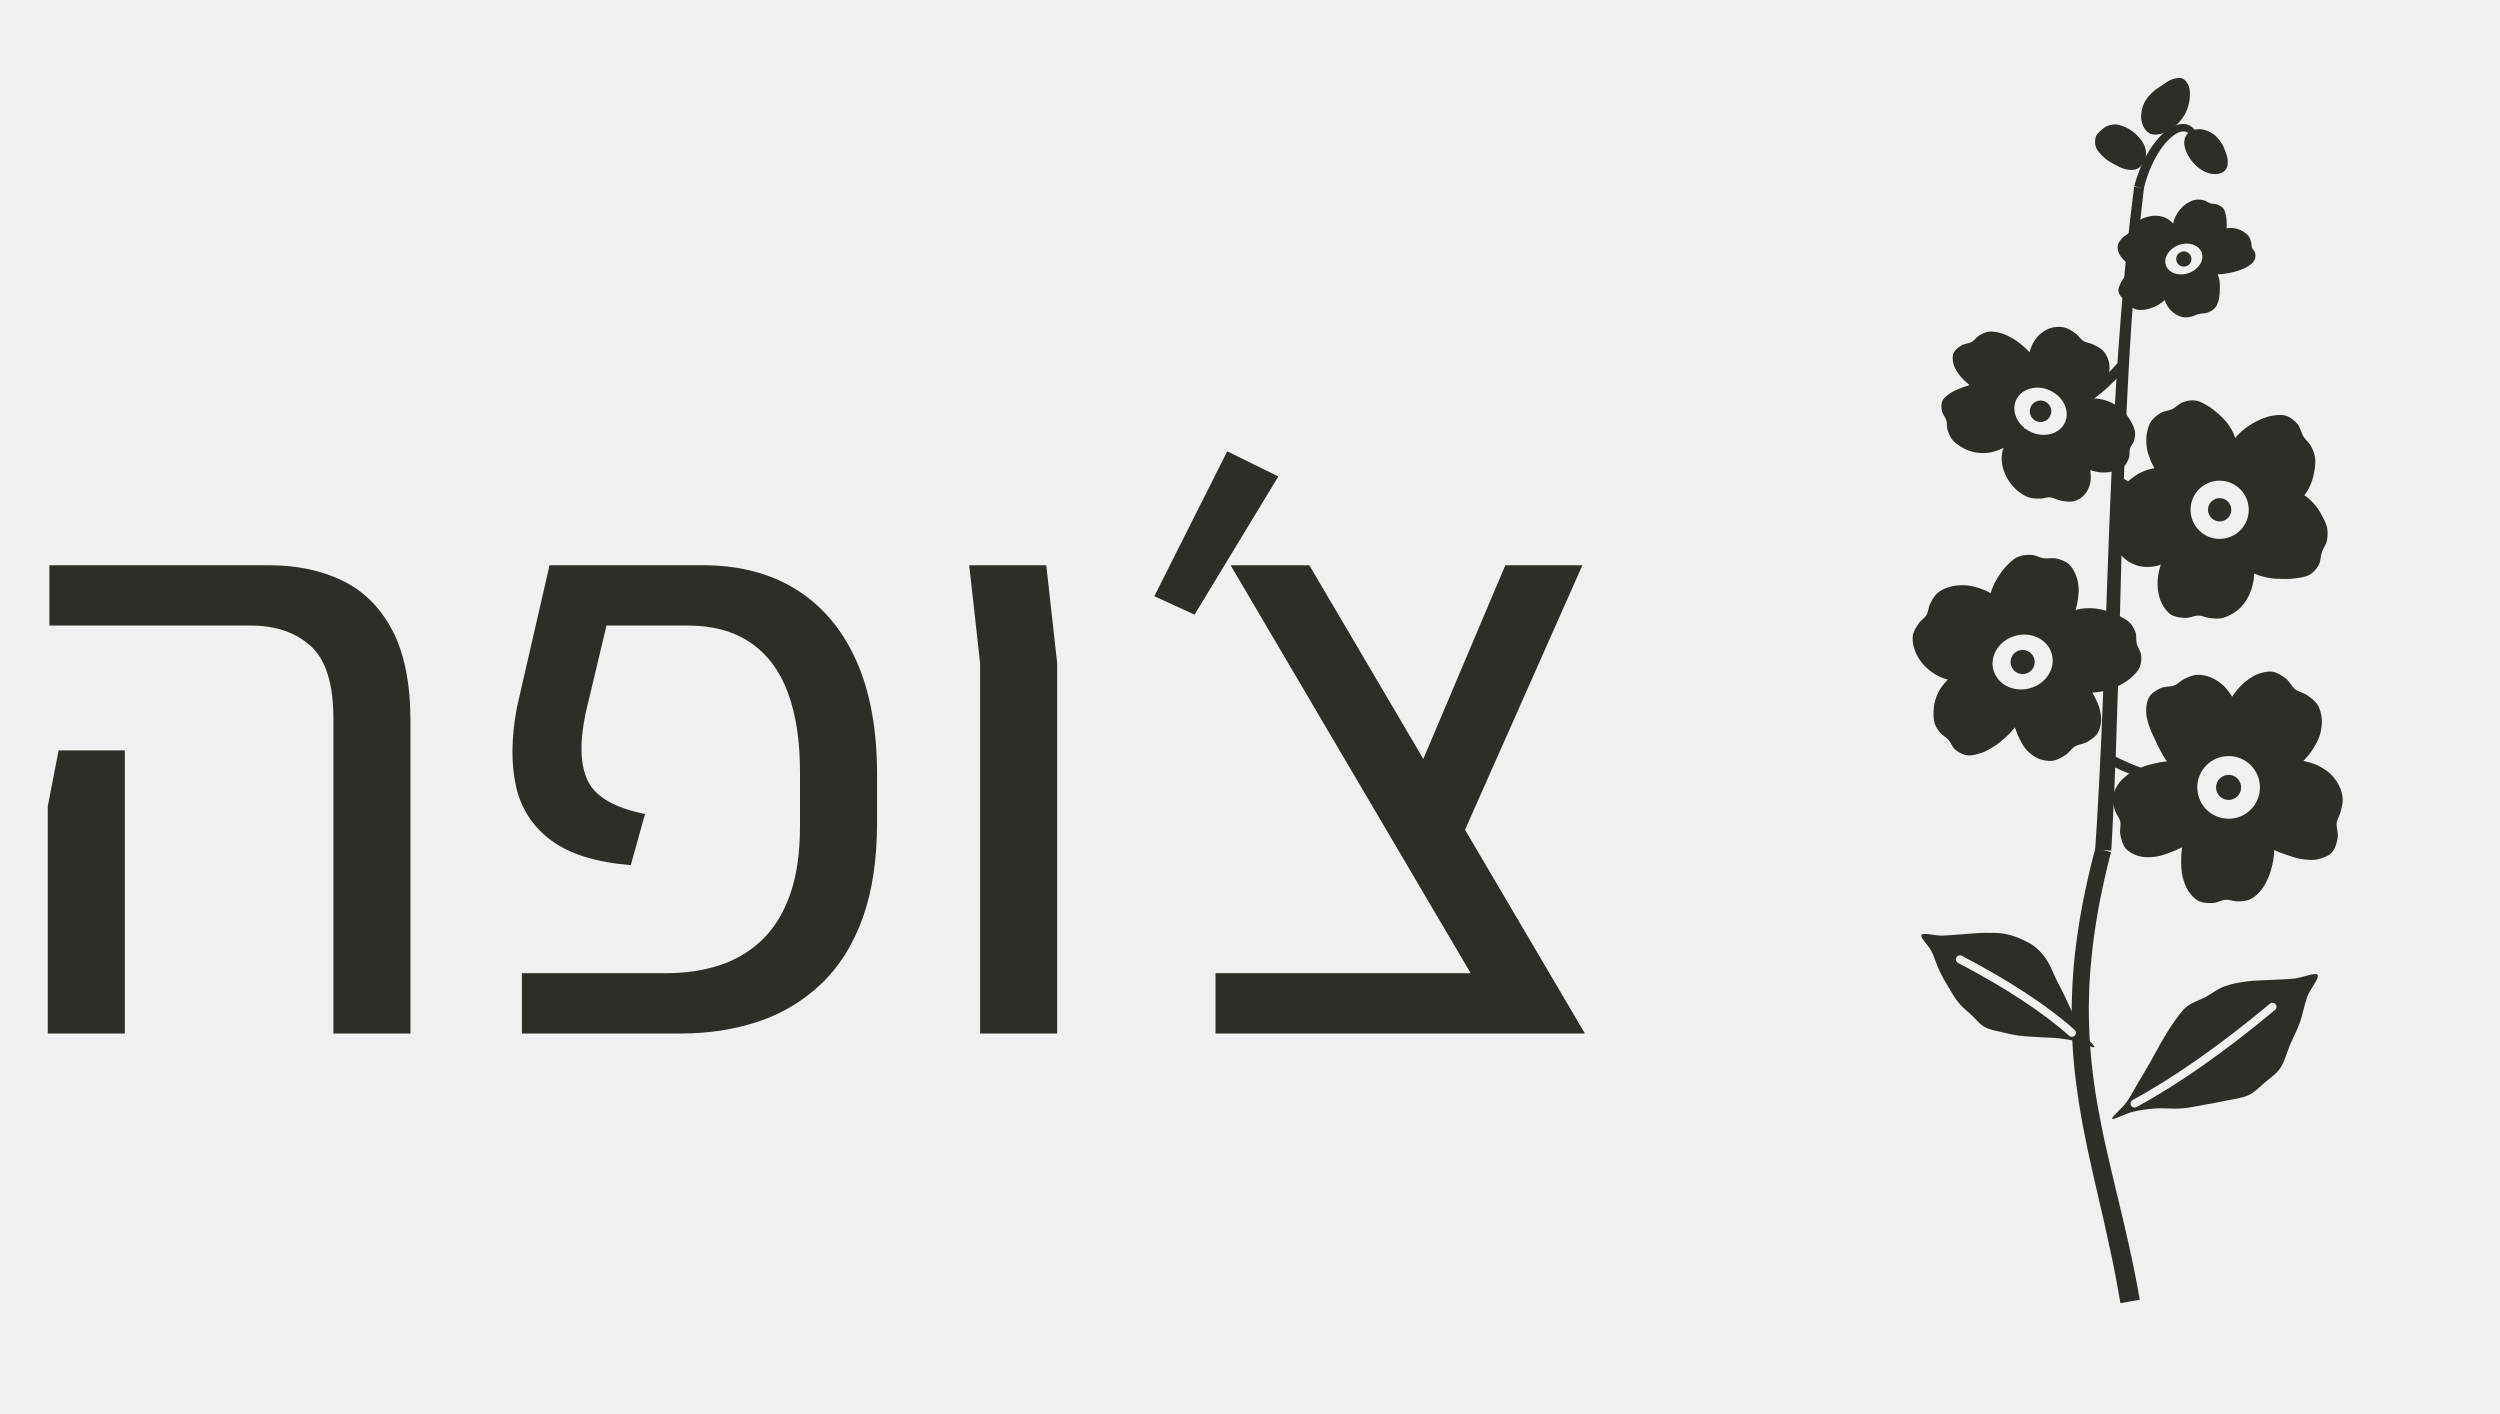
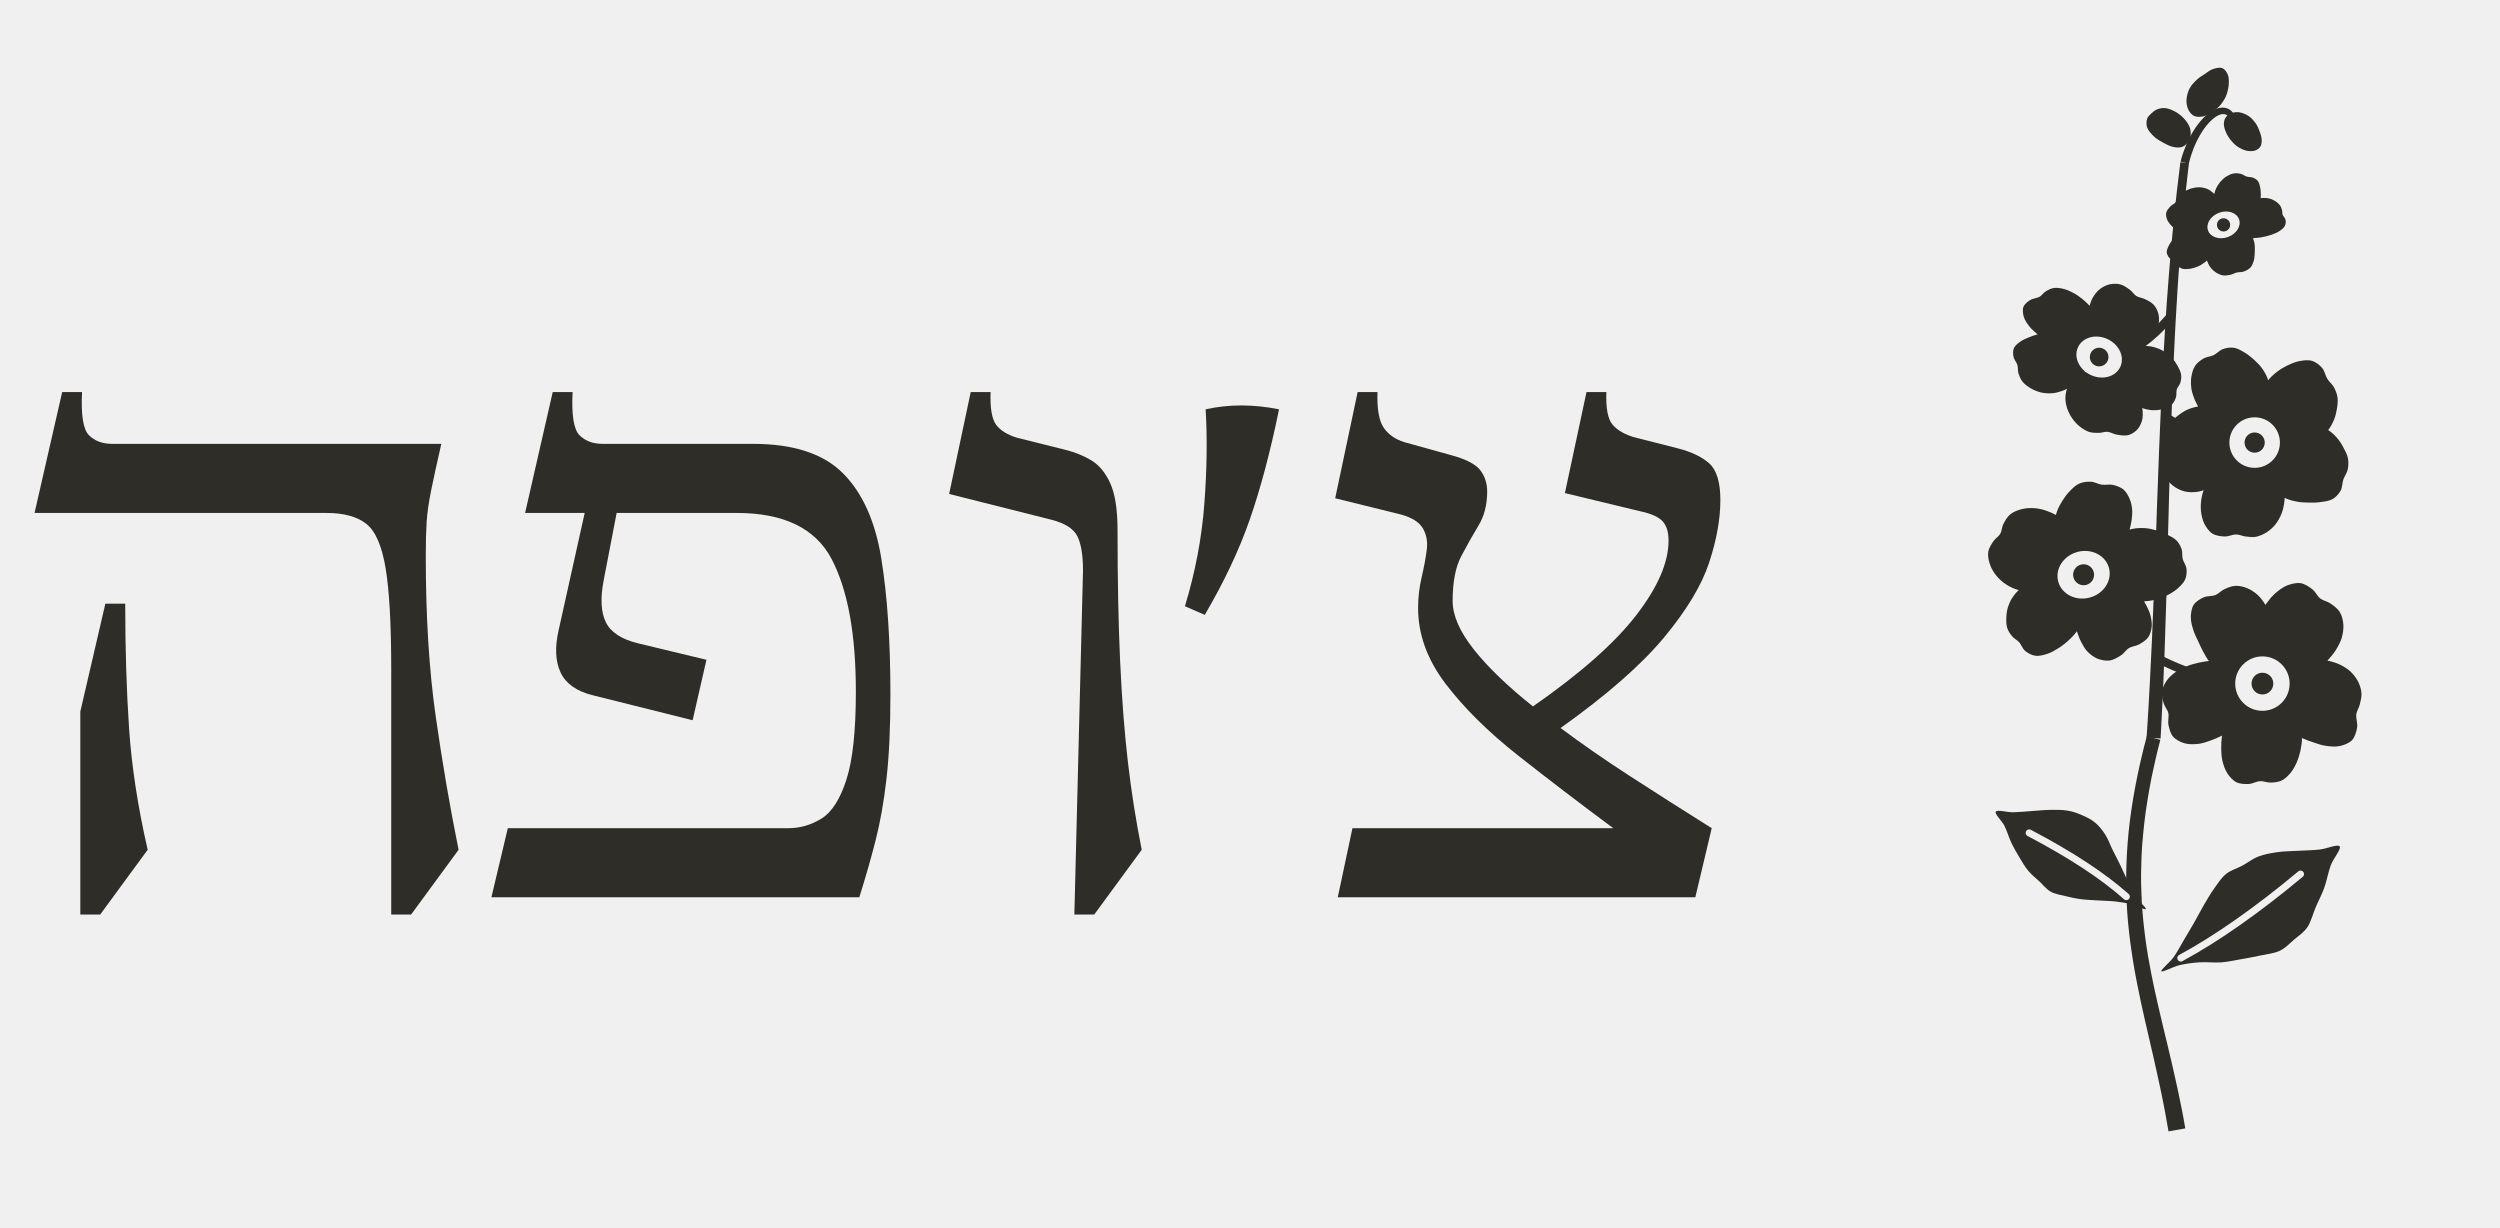
- <svg xmlns="http://www.w3.org/2000/svg" viewBox="0 -2 191 108" width="191" height="108" role="img" aria-label="צ׳ופה">
+ <svg xmlns="http://www.w3.org/2000/svg" viewBox="0 -2 220 108" width="220" height="108" role="img" aria-label="צ׳ופה">
  <defs>
-     <mask id="m" maskUnits="userSpaceOnUse" x="0" y="-2" width="191" height="108">
-       <rect x="0" y="-2" width="191" height="108" fill="#000" />
-       <path d="M25.472 76.96V52.896Q25.472 48.928 23.744 47.36Q22.016 45.792 19.136 45.792H3.776V41.184H20.544Q23.744 41.184 26.176 42.368Q28.608 43.552 29.984 46.176Q31.36 48.8 31.36 53.152V76.96ZM3.648 76.96V59.616L4.48 55.328H9.536V59.616V76.96Z" fill="#fff" />
-       <path d="M39.872 76.96V72.352H50.88Q53.12 72.352 54.976 71.744Q56.832 71.136 58.208 69.824Q59.584 68.512 60.352 66.368Q61.12 64.224 61.12 61.088V56.992Q61.12 53.408 60.192 50.912Q59.264 48.416 57.344 47.104Q55.424 45.792 52.544 45.792H46.336L44.736 52.512Q44.032 55.904 44.928 57.696Q45.824 59.488 49.28 60.192L48.192 64.096Q44.224 63.776 42.112 62.208Q40.0 60.64 39.424 58.08Q38.848 55.52 39.488 52.064L41.984 41.184H53.696Q57.856 41.184 60.832 43.04Q63.808 44.896 65.408 48.448Q67.008 52 67.008 57.184V60.832Q67.008 65.12 65.888 68.192Q64.768 71.264 62.688 73.216Q60.608 75.168 57.888 76.064Q55.168 76.96 52.032 76.96Z" fill="#fff" />
-       <path d="M74.88 76.96V48.672L74.048 41.184H79.936L80.768 48.672V76.96Z" fill="#fff" />
-       <path d="M91.264 44.96 88.192 43.552 93.76 32.48 97.664 34.4Z" fill="#fff" />
-       <path d="M115.072 76.96 94.016 41.184H100.032L121.088 76.96ZM92.864 76.96V72.352H117.44L119.168 76.96ZM111.552 62.24 108.288 57.056 115.008 41.184H120.896Z" fill="#fff" />
-       <g transform="translate(164.7916 0) rotate(0) scale(0.6842) translate(-60 -70)">
+     <mask id="m" maskUnits="userSpaceOnUse" x="0" y="-2" width="220" height="108">
+       <rect x="0" y="-2" width="220" height="108" fill="#000" />
+       <path d="M37.468 46.94Q37.468 54.92 38.342 61.038Q39.216 67.156 40.356 72.78L36.176 78.48H34.428V56.972Q34.428 50.968 33.934 48.004Q33.44 45.04 32.224 44.09Q31.008 43.14 28.728 43.14H3.04L5.472 32.5H7.22Q7.068 35.54 7.828 36.3Q8.588 37.06 9.88 37.06H38.836Q38.228 39.72 37.924 41.24Q37.62 42.76 37.544 43.938Q37.468 45.116 37.468 46.94ZM7.068 60.62 9.272 51.12H11.02Q11.02 57.124 11.362 62.14Q11.704 67.156 12.996 72.78L8.816 78.48H7.068Z" fill="#fff" />
+       <path d="M66.272 37.06Q71.592 37.06 74.176 39.644Q76.76 42.228 77.558 47.168Q78.356 52.108 78.356 59.1Q78.356 63.508 78.014 66.51Q77.672 69.512 77.064 71.906Q76.456 74.3 75.62 76.96H43.244L44.688 70.88H69.388Q70.908 70.88 72.276 70.044Q73.644 69.208 74.48 66.624Q75.316 64.04 75.316 58.872Q75.316 51.272 73.188 47.206Q71.06 43.14 64.828 43.14H54.264L53.124 49.068Q52.668 51.424 53.314 52.754Q53.96 54.084 56.164 54.616L62.168 56.06L60.952 61.38L52.136 59.176Q50.008 58.644 49.324 57.162Q48.64 55.68 49.172 53.4L51.452 43.14H46.208L48.64 32.5H50.388Q50.236 35.54 50.996 36.3Q51.756 37.06 53.048 37.06Z" fill="#fff" />
+       <path d="M98.344 44.66Q98.344 51.272 98.572 56.212Q98.8 61.152 99.256 65.066Q99.712 68.98 100.472 72.78L96.292 78.48H94.544L95.304 48.232Q95.304 46.18 94.81 45.192Q94.316 44.204 92.568 43.748L83.524 41.468L85.424 32.5H87.172Q87.096 34.628 87.666 35.388Q88.236 36.148 89.528 36.528L93.784 37.592Q95.0 37.896 96.026 38.504Q97.052 39.112 97.698 40.518Q98.344 41.924 98.344 44.66Z" fill="#fff" />
+       <path d="M112.556 34.02Q111.416 39.568 110.01 43.634Q108.604 47.7 106.02 52.108L104.272 51.348Q105.64 46.864 105.982 42.342Q106.324 37.82 106.096 34.02Q109.136 33.336 112.556 34.02Z" fill="#fff" />
+       <path d="M151.392 42Q151.392 44.508 150.404 47.51Q149.416 50.512 146.414 54.122Q143.412 57.732 137.332 62.064Q140.068 64.116 143.412 66.282Q146.756 68.448 150.632 70.88L149.188 76.96H117.724L119.016 70.88H141.968Q137.56 67.612 133.608 64.496Q129.656 61.38 127.224 58.188Q124.792 54.996 124.792 51.5Q124.792 50.132 125.096 48.84Q125.4 47.548 125.552 46.408Q125.704 45.268 125.172 44.432Q124.64 43.596 123.044 43.216L117.496 41.848L119.472 32.5H121.22Q121.144 34.704 121.752 35.616Q122.36 36.528 123.576 36.908L127.68 38.048Q129.656 38.58 130.264 39.378Q130.872 40.176 130.872 41.24Q130.872 42.988 130.112 44.242Q129.352 45.496 128.592 46.94Q127.832 48.384 127.832 50.892Q127.832 52.792 129.694 55.148Q131.556 57.504 134.9 60.164Q141.132 55.832 143.982 52.146Q146.832 48.46 146.832 45.572Q146.832 44.432 146.3 43.862Q145.768 43.292 144.324 42.988L137.712 41.392L139.612 32.5H141.36Q141.284 34.628 141.892 35.35Q142.5 36.072 143.716 36.452L147.592 37.44Q149.416 37.896 150.404 38.77Q151.392 39.644 151.392 42Z" fill="#fff" />
+       <g transform="translate(193.6196 0) rotate(0) scale(0.6842) translate(-60 -70)">
        <path d="M58.08 212.21 L57.85 210.90 L57.60 209.60 L57.34 208.33 L57.08 207.09 L56.81 205.87 L56.54 204.67 L56.27 203.49 L55.99 202.32 L55.72 201.17 L55.44 200.03 L55.17 198.90 L54.91 197.79 L54.65 196.68 L54.40 195.57 L54.15 194.47 L53.92 193.37 L53.70 192.27 L53.49 191.16 L53.29 190.06 L53.11 188.94 L52.95 187.82 L52.81 186.69 L52.68 185.54 L52.58 184.38 L52.49 183.21 L52.44 182.01 L52.40 180.80 L52.39 179.56 L52.42 178.30 L52.46 177.01 L52.54 175.70 L52.66 174.35 L52.80 172.97 L52.98 171.55 L53.20 170.10 L53.45 168.61 L53.74 167.08 L54.08 165.51 L54.45 163.89 L54.87 162.23 L53.13 161.77 L52.69 163.46 L52.30 165.11 L51.95 166.72 L51.64 168.28 L51.37 169.80 L51.14 171.29 L50.94 172.75 L50.78 174.17 L50.66 175.55 L50.57 176.91 L50.51 178.24 L50.48 179.55 L50.47 180.82 L50.50 182.08 L50.55 183.32 L50.62 184.53 L50.72 185.73 L50.84 186.91 L50.98 188.08 L51.14 189.24 L51.31 190.38 L51.50 191.52 L51.70 192.65 L51.92 193.77 L52.15 194.89 L52.38 196.01 L52.63 197.13 L52.88 198.26 L53.14 199.38 L53.40 200.51 L53.66 201.65 L53.93 202.80 L54.19 203.96 L54.45 205.14 L54.71 206.33 L54.97 207.54 L55.22 208.77 L55.46 210.01 L55.69 211.29 L55.92 212.59Z" fill="#fff" />
        <path d="M54.90 162.06 L55.00 160.25 L55.09 158.43 L55.18 156.61 L55.26 154.78 L55.33 152.95 L55.41 151.11 L55.47 149.27 L55.53 147.42 L55.59 145.57 L55.65 143.72 L55.70 141.86 L55.75 139.99 L55.80 138.13 L55.85 136.26 L55.90 134.39 L55.95 132.52 L56.00 130.65 L56.05 128.77 L56.11 126.90 L56.16 125.03 L56.22 123.15 L56.28 121.28 L56.35 119.41 L56.42 117.53 L56.49 115.66 L56.57 113.80 L56.66 111.93 L56.75 110.07 L56.85 108.21 L56.96 106.35 L57.07 104.50 L57.19 102.65 L57.33 100.81 L57.47 98.97 L57.62 97.14 L57.78 95.31 L57.95 93.49 L58.14 91.68 L58.34 89.87 L58.55 88.07 L57.45 87.93 L57.23 89.74 L57.01 91.55 L56.81 93.37 L56.62 95.20 L56.44 97.03 L56.27 98.87 L56.11 100.71 L55.96 102.56 L55.82 104.41 L55.68 106.27 L55.56 108.13 L55.44 110.00 L55.33 111.86 L55.23 113.73 L55.13 115.60 L55.04 117.47 L54.95 119.35 L54.87 121.22 L54.79 123.10 L54.71 124.97 L54.64 126.85 L54.57 128.73 L54.50 130.60 L54.43 132.47 L54.37 134.34 L54.30 136.21 L54.23 138.08 L54.16 139.94 L54.09 141.80 L54.02 143.66 L53.95 145.51 L53.87 147.36 L53.80 149.20 L53.71 151.04 L53.62 152.88 L53.53 154.70 L53.43 156.52 L53.33 158.34 L53.22 160.14 L53.10 161.94Z" fill="#fff" />
        <path d="M58.53 88.14 L58.64 87.70 L58.76 87.28 L58.89 86.88 L59.03 86.48 L59.17 86.10 L59.33 85.73 L59.49 85.37 L59.66 85.03 L59.83 84.71 L60.01 84.39 L60.19 84.10 L60.37 83.81 L60.56 83.55 L60.75 83.30 L60.94 83.07 L61.13 82.85 L61.32 82.66 L61.51 82.48 L61.70 82.32 L61.88 82.18 L62.06 82.06 L62.23 81.96 L62.39 81.88 L62.55 81.82 L62.70 81.78 L62.84 81.76 L62.97 81.75 L63.09 81.76 L63.20 81.78 L63.31 81.82 L63.41 81.87 L63.51 81.95 L63.61 82.05 L63.71 82.17 L63.81 82.33 L63.89 82.51 L63.97 82.72 L64.05 82.96 L64.11 83.24 L64.15 83.54 L64.85 83.46 L64.81 83.12 L64.75 82.80 L64.67 82.50 L64.58 82.23 L64.47 81.98 L64.35 81.76 L64.20 81.56 L64.04 81.38 L63.86 81.23 L63.66 81.10 L63.45 81.01 L63.23 80.95 L63.00 80.92 L62.77 80.92 L62.54 80.95 L62.30 81.00 L62.07 81.08 L61.84 81.18 L61.60 81.30 L61.37 81.44 L61.14 81.60 L60.91 81.78 L60.68 81.98 L60.45 82.20 L60.23 82.44 L60.01 82.69 L59.79 82.96 L59.57 83.25 L59.36 83.55 L59.15 83.87 L58.95 84.21 L58.75 84.56 L58.56 84.92 L58.38 85.30 L58.20 85.70 L58.04 86.11 L57.88 86.53 L57.73 86.96 L57.59 87.41 L57.47 87.86Z" fill="#fff" />
        <path d="M56 108 Q52.5 112.0 49 113" fill="none" stroke="#fff" stroke-width="1.1" stroke-linecap="round" />
        <path d="M56 121 Q61.0 124.0 66 124" fill="none" stroke="#fff" stroke-width="1.1" stroke-linecap="round" />
        <path d="M55 140 Q51.0 142.5 47 142" fill="none" stroke="#fff" stroke-width="1.1" stroke-linecap="round" />
        <path d="M55 152 Q61.0 155.0 67 155" fill="none" stroke="#fff" stroke-width="1.1" stroke-linecap="round" />
        <path d="M57 96 Q59.5 98.0 62 97" fill="none" stroke="#fff" stroke-width="1.1" stroke-linecap="round" />
        <path d="M53.00 184.00 C53.10 183.84 52.11 183.02 51.73 182.43 C51.35 181.85 51.04 181.16 50.71 180.49 C50.38 179.82 50.09 179.10 49.76 178.43 C49.44 177.75 49.09 177.12 48.76 176.45 C48.43 175.79 48.17 175.02 47.79 174.43 C47.41 173.83 46.99 173.31 46.50 172.90 C46.01 172.48 45.43 172.20 44.84 171.94 C44.24 171.67 43.63 171.45 42.94 171.34 C42.25 171.22 41.49 171.23 40.72 171.24 C39.95 171.25 39.13 171.34 38.33 171.39 C37.54 171.45 36.72 171.53 35.95 171.55 C35.18 171.56 33.90 171.18 33.71 171.47 C33.52 171.76 34.48 172.63 34.82 173.29 C35.15 173.95 35.38 174.77 35.70 175.45 C36.02 176.13 36.38 176.75 36.75 177.36 C37.11 177.97 37.47 178.59 37.90 179.10 C38.33 179.61 38.84 180.00 39.31 180.44 C39.79 180.88 40.19 181.44 40.75 181.75 C41.30 182.07 42.00 182.17 42.66 182.33 C43.31 182.49 43.98 182.64 44.68 182.73 C45.38 182.82 46.14 182.84 46.87 182.89 C47.60 182.94 48.36 182.94 49.06 183.02 C49.77 183.10 50.47 183.21 51.12 183.37 C51.78 183.53 52.90 184.16 53.00 184.00Z" fill="#fff" />
        <path d="M50.5 182.4 Q46.0 178.4 38.0 174.2" fill="none" stroke="#000" stroke-width=".9" stroke-linecap="round" />
        <path d="M55.00 192.00 C55.12 192.17 56.49 191.42 57.31 191.22 C58.12 191.03 58.99 190.91 59.89 190.85 C60.80 190.79 61.84 190.92 62.74 190.85 C63.64 190.78 64.45 190.58 65.30 190.44 C66.14 190.29 66.99 190.14 67.81 189.96 C68.64 189.78 69.53 189.70 70.24 189.36 C70.95 189.02 71.49 188.43 72.08 187.92 C72.68 187.41 73.34 187.00 73.80 186.30 C74.26 185.61 74.50 184.59 74.86 183.75 C75.22 182.90 75.64 182.15 75.96 181.25 C76.28 180.36 76.46 179.25 76.79 178.37 C77.12 177.48 78.17 176.28 77.94 175.94 C77.70 175.60 76.25 176.25 75.37 176.34 C74.49 176.44 73.55 176.45 72.63 176.50 C71.72 176.56 70.77 176.55 69.91 176.68 C69.05 176.80 68.21 176.96 67.46 177.25 C66.71 177.54 66.11 178.04 65.42 178.41 C64.73 178.78 63.93 178.99 63.33 179.48 C62.72 179.97 62.27 180.68 61.79 181.36 C61.31 182.03 60.88 182.78 60.45 183.51 C60.02 184.25 59.62 185.04 59.19 185.79 C58.77 186.53 58.32 187.25 57.89 187.99 C57.45 188.72 57.06 189.52 56.58 190.18 C56.10 190.85 54.88 191.83 55.00 192.00Z" fill="#fff" />
        <path d="M57.5 190.3 Q64.5 186.5 72.9 179.5" fill="none" stroke="#000" stroke-width=".9" stroke-linecap="round" />
        <path d="M67.76 85.89 C67.61 86.14 67.33 86.36 67.02 86.45 C66.72 86.54 66.29 86.54 65.91 86.45 C65.53 86.36 65.10 86.14 64.75 85.90 C64.41 85.66 64.10 85.32 63.85 85.01 C63.61 84.69 63.41 84.35 63.28 84.02 C63.14 83.69 63.04 83.32 63.04 83.01 C63.05 82.70 63.13 82.38 63.30 82.15 C63.46 81.92 63.73 81.73 64.02 81.62 C64.32 81.52 64.71 81.46 65.08 81.53 C65.46 81.60 65.93 81.79 66.27 82.03 C66.62 82.27 66.93 82.66 67.16 82.98 C67.39 83.31 67.52 83.65 67.64 83.98 C67.76 84.31 67.88 84.65 67.90 84.96 C67.92 85.28 67.90 85.65 67.76 85.89Z" fill="#fff" />
        <path d="M62.83 75.84 C63.15 75.96 63.42 76.34 63.56 76.71 C63.70 77.08 63.70 77.60 63.66 78.06 C63.61 78.52 63.49 79.03 63.30 79.47 C63.11 79.91 62.80 80.35 62.50 80.70 C62.19 81.04 61.82 81.31 61.47 81.54 C61.11 81.76 60.73 81.97 60.36 82.05 C59.99 82.12 59.57 82.14 59.26 82.01 C58.95 81.87 58.67 81.58 58.50 81.24 C58.33 80.90 58.21 80.44 58.23 79.98 C58.25 79.53 58.38 78.95 58.60 78.51 C58.82 78.07 59.21 77.66 59.54 77.35 C59.87 77.03 60.21 76.84 60.56 76.61 C60.91 76.38 61.26 76.08 61.64 75.96 C62.02 75.83 62.51 75.71 62.83 75.84Z" fill="#fff" />
        <path d="M53.76 81.62 C53.99 81.41 54.22 81.22 54.52 81.12 C54.82 81.01 55.20 80.94 55.58 80.99 C55.96 81.05 56.42 81.23 56.81 81.45 C57.20 81.67 57.61 81.99 57.92 82.33 C58.23 82.66 58.52 83.10 58.66 83.48 C58.79 83.86 58.80 84.27 58.75 84.60 C58.70 84.93 58.55 85.24 58.35 85.47 C58.15 85.71 57.88 85.93 57.56 86.01 C57.24 86.09 56.80 86.05 56.41 85.95 C56.03 85.85 55.63 85.64 55.24 85.43 C54.86 85.21 54.43 84.99 54.09 84.67 C53.75 84.35 53.34 83.91 53.19 83.52 C53.04 83.14 53.07 82.68 53.17 82.36 C53.26 82.05 53.54 81.83 53.76 81.62Z" fill="#fff" />
        <g transform="rotate(-20 63 96)">
          <path d="M70.59 97.38 C70.59 97.61 70.76 97.89 70.71 98.14 C70.67 98.39 70.54 98.68 70.32 98.86 C70.10 99.05 69.71 99.16 69.38 99.23 C69.05 99.30 68.68 99.30 68.34 99.30 C68.01 99.30 67.68 99.26 67.37 99.22 C67.05 99.17 66.75 99.12 66.45 99.04 C66.15 98.97 65.85 98.87 65.57 98.75 C65.30 98.62 65.03 98.46 64.81 98.28 C64.59 98.10 64.39 97.88 64.24 97.66 C64.10 97.43 63.98 97.18 63.94 96.93 C63.89 96.69 63.88 96.42 63.95 96.17 C64.02 95.93 64.15 95.68 64.33 95.47 C64.52 95.26 64.77 95.08 65.04 94.93 C65.30 94.78 65.61 94.67 65.91 94.57 C66.21 94.48 66.53 94.41 66.85 94.37 C67.17 94.32 67.50 94.28 67.83 94.30 C68.17 94.31 68.52 94.35 68.84 94.44 C69.15 94.53 69.46 94.67 69.70 94.84 C69.95 95.00 70.15 95.22 70.31 95.42 C70.47 95.63 70.60 95.86 70.67 96.08 C70.74 96.30 70.73 96.53 70.72 96.75 C70.71 96.96 70.59 97.15 70.59 97.38Z M62.49 102.34 C62.18 102.30 61.88 102.38 61.58 102.33 C61.28 102.29 60.95 102.21 60.69 102.07 C60.44 101.93 60.22 101.70 60.04 101.49 C59.87 101.27 59.73 101.03 59.62 100.78 C59.52 100.53 59.46 100.27 59.44 100.01 C59.41 99.75 59.42 99.48 59.47 99.22 C59.52 98.96 59.61 98.69 59.74 98.45 C59.87 98.20 60.05 97.95 60.27 97.75 C60.48 97.55 60.76 97.37 61.04 97.24 C61.32 97.11 61.65 97.03 61.96 96.97 C62.28 96.92 62.61 96.91 62.93 96.92 C63.25 96.93 63.57 96.96 63.89 97.04 C64.20 97.11 64.53 97.21 64.80 97.35 C65.08 97.50 65.36 97.71 65.55 97.93 C65.73 98.16 65.87 98.45 65.93 98.72 C66.00 98.98 65.97 99.28 65.94 99.54 C65.90 99.81 65.80 100.06 65.72 100.30 C65.63 100.54 65.54 100.77 65.43 101.01 C65.31 101.25 65.21 101.50 65.03 101.72 C64.85 101.95 64.64 102.21 64.37 102.34 C64.10 102.48 63.73 102.53 63.41 102.53 C63.10 102.53 62.79 102.37 62.49 102.34Z M55.40 98.18 C55.30 97.95 55.05 97.77 54.97 97.54 C54.90 97.32 54.86 97.04 54.93 96.80 C55.01 96.57 55.23 96.33 55.43 96.13 C55.63 95.93 55.88 95.76 56.13 95.60 C56.38 95.45 56.65 95.31 56.93 95.20 C57.22 95.08 57.52 94.98 57.83 94.91 C58.13 94.85 58.46 94.80 58.79 94.79 C59.11 94.78 59.45 94.80 59.78 94.86 C60.10 94.91 60.44 94.99 60.74 95.11 C61.04 95.23 61.35 95.38 61.59 95.57 C61.83 95.76 62.05 95.99 62.17 96.24 C62.29 96.48 62.34 96.78 62.31 97.04 C62.28 97.30 62.15 97.58 61.99 97.82 C61.84 98.05 61.59 98.26 61.37 98.45 C61.15 98.64 60.90 98.79 60.65 98.95 C60.41 99.10 60.17 99.24 59.90 99.37 C59.63 99.49 59.36 99.63 59.05 99.71 C58.75 99.80 58.41 99.88 58.07 99.90 C57.74 99.92 57.37 99.90 57.05 99.84 C56.72 99.77 56.37 99.67 56.13 99.51 C55.89 99.35 55.71 99.10 55.59 98.88 C55.47 98.66 55.50 98.40 55.40 98.18Z M58.20 91.17 C58.44 91.05 58.57 90.85 58.80 90.70 C59.03 90.56 59.29 90.38 59.59 90.29 C59.89 90.20 60.26 90.16 60.61 90.17 C60.95 90.19 61.34 90.25 61.67 90.37 C62.00 90.49 62.33 90.69 62.58 90.91 C62.83 91.13 63.01 91.41 63.15 91.67 C63.28 91.94 63.34 92.22 63.39 92.49 C63.43 92.75 63.44 93.01 63.42 93.27 C63.41 93.52 63.38 93.78 63.30 94.02 C63.22 94.27 63.11 94.52 62.95 94.73 C62.79 94.95 62.57 95.16 62.32 95.32 C62.08 95.48 61.78 95.61 61.47 95.70 C61.17 95.79 60.83 95.85 60.49 95.86 C60.16 95.88 59.81 95.86 59.47 95.80 C59.14 95.74 58.79 95.65 58.48 95.51 C58.18 95.38 57.88 95.20 57.63 95.00 C57.37 94.81 57.15 94.57 56.97 94.33 C56.79 94.09 56.65 93.82 56.56 93.56 C56.46 93.29 56.40 93.01 56.41 92.74 C56.43 92.48 56.48 92.18 56.64 91.96 C56.80 91.75 57.10 91.57 57.36 91.44 C57.62 91.30 57.96 91.30 58.20 91.17Z M67.91 91.17 C68.12 91.34 68.42 91.40 68.61 91.57 C68.81 91.74 68.99 91.96 69.07 92.18 C69.15 92.40 69.12 92.67 69.10 92.91 C69.08 93.15 69.02 93.38 68.95 93.62 C68.88 93.86 68.81 94.10 68.69 94.34 C68.56 94.58 68.42 94.83 68.22 95.05 C68.01 95.27 67.75 95.50 67.46 95.66 C67.17 95.81 66.81 95.93 66.47 95.99 C66.13 96.05 65.75 96.04 65.42 96.00 C65.09 95.97 64.76 95.88 64.47 95.77 C64.17 95.66 63.89 95.52 63.65 95.36 C63.41 95.20 63.18 95.01 63.02 94.80 C62.85 94.59 62.72 94.34 62.66 94.10 C62.59 93.86 62.59 93.59 62.61 93.34 C62.64 93.09 62.73 92.84 62.83 92.60 C62.92 92.37 63.05 92.14 63.20 91.91 C63.35 91.69 63.51 91.46 63.72 91.25 C63.93 91.05 64.18 90.84 64.46 90.68 C64.74 90.52 65.07 90.37 65.40 90.29 C65.73 90.22 66.12 90.17 66.44 90.22 C66.76 90.27 67.08 90.43 67.33 90.59 C67.57 90.75 67.70 91.01 67.91 91.17Z" fill="#fff" />
          <ellipse cx="63" cy="96" rx="2.12" ry="1.66" fill="#000" />
          <circle cx="63" cy="96" r="0.85" fill="#fff" />
        </g>
        <g transform="rotate(25 47 113)">
          <path d="M57.81 112.56 C57.86 112.88 58.11 113.20 58.15 113.55 C58.18 113.91 58.18 114.32 58.03 114.67 C57.87 115.01 57.56 115.35 57.23 115.62 C56.90 115.90 56.48 116.15 56.05 116.32 C55.62 116.48 55.11 116.59 54.64 116.62 C54.16 116.66 53.66 116.59 53.22 116.50 C52.77 116.41 52.36 116.23 51.97 116.07 C51.58 115.91 51.23 115.73 50.87 115.53 C50.51 115.33 50.15 115.14 49.82 114.89 C49.50 114.64 49.14 114.36 48.92 114.03 C48.70 113.71 48.52 113.31 48.48 112.94 C48.44 112.57 48.53 112.15 48.69 111.79 C48.84 111.44 49.12 111.10 49.40 110.80 C49.67 110.50 50.01 110.23 50.35 109.99 C50.69 109.74 51.06 109.51 51.46 109.32 C51.86 109.14 52.30 108.97 52.76 108.88 C53.21 108.79 53.72 108.76 54.18 108.81 C54.65 108.85 55.12 108.99 55.53 109.15 C55.94 109.31 56.32 109.54 56.65 109.78 C56.98 110.02 57.30 110.29 57.51 110.59 C57.71 110.89 57.80 111.25 57.86 111.58 C57.91 111.91 57.76 112.23 57.81 112.56Z M52.04 121.26 C51.67 121.39 51.46 121.68 51.10 121.85 C50.74 122.02 50.32 122.22 49.89 122.27 C49.45 122.32 48.96 122.26 48.51 122.15 C48.06 122.04 47.59 121.85 47.19 121.61 C46.78 121.37 46.38 121.06 46.06 120.72 C45.74 120.38 45.45 119.97 45.27 119.56 C45.09 119.14 44.98 118.67 44.96 118.24 C44.95 117.81 45.04 117.36 45.19 116.96 C45.33 116.57 45.58 116.20 45.84 115.88 C46.10 115.55 46.42 115.27 46.75 115.01 C47.08 114.75 47.43 114.52 47.82 114.34 C48.20 114.16 48.62 113.99 49.06 113.91 C49.50 113.83 49.98 113.80 50.43 113.85 C50.89 113.90 51.36 114.03 51.78 114.20 C52.21 114.37 52.61 114.61 52.99 114.87 C53.36 115.12 53.72 115.41 54.04 115.73 C54.37 116.06 54.69 116.41 54.93 116.80 C55.16 117.19 55.38 117.65 55.45 118.08 C55.52 118.52 55.51 119.01 55.37 119.42 C55.23 119.83 54.96 120.26 54.62 120.53 C54.27 120.81 53.73 120.96 53.30 121.08 C52.88 121.20 52.41 121.13 52.04 121.26Z M37.89 118.36 C37.65 118.09 37.21 117.92 37.00 117.62 C36.78 117.32 36.58 116.93 36.58 116.57 C36.58 116.21 36.79 115.80 36.99 115.46 C37.18 115.12 37.47 114.82 37.73 114.53 C38.00 114.23 38.28 113.97 38.58 113.71 C38.88 113.44 39.19 113.17 39.55 112.93 C39.92 112.70 40.33 112.46 40.77 112.31 C41.21 112.16 41.72 112.05 42.20 112.03 C42.68 112.02 43.19 112.09 43.63 112.23 C44.07 112.37 44.50 112.60 44.84 112.86 C45.18 113.11 45.47 113.45 45.67 113.78 C45.88 114.12 46.02 114.50 46.08 114.87 C46.15 115.23 46.14 115.62 46.08 115.98 C46.03 116.35 45.91 116.71 45.77 117.05 C45.63 117.39 45.46 117.73 45.25 118.05 C45.04 118.37 44.80 118.70 44.50 118.99 C44.20 119.28 43.85 119.58 43.46 119.79 C43.07 120.01 42.60 120.19 42.14 120.29 C41.69 120.38 41.18 120.41 40.73 120.36 C40.27 120.32 39.79 120.22 39.41 120.04 C39.04 119.86 38.72 119.55 38.47 119.27 C38.22 118.99 38.14 118.64 37.89 118.36Z M36.77 109.22 C36.99 108.92 36.99 108.57 37.19 108.27 C37.39 107.97 37.64 107.62 37.97 107.41 C38.31 107.19 38.77 107.06 39.20 106.98 C39.63 106.90 40.11 106.90 40.55 106.93 C41.00 106.95 41.44 107.04 41.87 107.14 C42.30 107.25 42.72 107.38 43.13 107.55 C43.54 107.72 43.96 107.91 44.33 108.16 C44.69 108.41 45.04 108.72 45.30 109.05 C45.55 109.39 45.75 109.78 45.85 110.16 C45.96 110.55 45.98 110.96 45.94 111.35 C45.90 111.74 45.79 112.13 45.62 112.49 C45.45 112.85 45.22 113.22 44.92 113.51 C44.61 113.80 44.22 114.07 43.79 114.24 C43.37 114.41 42.86 114.49 42.39 114.51 C41.93 114.53 41.44 114.43 41.00 114.35 C40.56 114.27 40.17 114.13 39.76 114.02 C39.36 113.91 38.97 113.82 38.55 113.69 C38.13 113.56 37.66 113.45 37.24 113.24 C36.82 113.03 36.35 112.76 36.05 112.43 C35.75 112.10 35.48 111.66 35.45 111.27 C35.42 110.88 35.65 110.43 35.87 110.09 C36.10 109.75 36.55 109.53 36.77 109.22Z M48.02 103.86 C48.40 103.91 48.76 103.75 49.17 103.76 C49.58 103.76 50.08 103.77 50.47 103.92 C50.86 104.07 51.23 104.36 51.50 104.67 C51.77 104.98 51.97 105.38 52.10 105.77 C52.22 106.15 52.24 106.58 52.24 106.98 C52.23 107.38 52.15 107.78 52.05 108.17 C51.95 108.56 51.81 108.95 51.62 109.31 C51.43 109.68 51.19 110.05 50.89 110.36 C50.59 110.66 50.21 110.95 49.82 111.15 C49.42 111.34 48.95 111.47 48.51 111.52 C48.07 111.57 47.60 111.54 47.17 111.47 C46.74 111.40 46.32 111.26 45.94 111.09 C45.56 110.92 45.20 110.70 44.88 110.45 C44.56 110.21 44.27 109.92 44.03 109.61 C43.78 109.30 43.58 108.95 43.43 108.59 C43.27 108.23 43.15 107.85 43.09 107.45 C43.02 107.06 42.99 106.63 43.05 106.22 C43.10 105.81 43.21 105.36 43.42 104.99 C43.62 104.61 43.92 104.22 44.27 103.95 C44.63 103.69 45.09 103.45 45.52 103.38 C45.96 103.30 46.48 103.40 46.90 103.48 C47.31 103.56 47.64 103.82 48.02 103.86Z" fill="#fff" />
          <ellipse cx="47" cy="113" rx="3.00" ry="2.55" fill="#000" />
          <circle cx="47" cy="113" r="1.20" fill="#fff" />
        </g>
        <g transform="rotate(0 67 124)">
          <path d="M78.41 128.75 C78.26 129.20 78.29 129.76 78.06 130.18 C77.83 130.60 77.44 131.03 77.02 131.27 C76.59 131.51 76.00 131.58 75.49 131.65 C74.99 131.73 74.48 131.73 73.98 131.72 C73.48 131.71 72.97 131.70 72.47 131.60 C71.97 131.51 71.44 131.38 70.97 131.16 C70.49 130.93 70.02 130.62 69.63 130.26 C69.25 129.90 68.91 129.46 68.65 129.01 C68.39 128.56 68.19 128.06 68.05 127.56 C67.92 127.06 67.84 126.52 67.86 126.01 C67.88 125.50 67.98 124.96 68.18 124.49 C68.37 124.02 68.69 123.57 69.05 123.21 C69.41 122.85 69.88 122.56 70.33 122.33 C70.79 122.10 71.29 121.94 71.79 121.82 C72.28 121.70 72.79 121.62 73.31 121.60 C73.83 121.58 74.37 121.61 74.88 121.73 C75.40 121.85 75.93 122.06 76.37 122.33 C76.82 122.60 77.23 122.98 77.57 123.37 C77.91 123.75 78.19 124.19 78.42 124.64 C78.66 125.08 78.91 125.55 79.00 126.02 C79.09 126.49 79.07 127.02 78.97 127.47 C78.87 127.93 78.56 128.30 78.41 128.75Z M64.62 135.82 C64.17 135.81 63.66 136.09 63.15 136.08 C62.64 136.06 62.01 135.98 61.57 135.71 C61.13 135.43 60.77 134.91 60.52 134.42 C60.28 133.93 60.15 133.33 60.09 132.77 C60.04 132.21 60.08 131.62 60.18 131.08 C60.28 130.54 60.46 130.00 60.68 129.52 C60.90 129.04 61.18 128.58 61.50 128.19 C61.82 127.80 62.20 127.46 62.59 127.17 C62.98 126.88 63.40 126.65 63.84 126.46 C64.27 126.26 64.71 126.10 65.18 125.98 C65.65 125.87 66.14 125.78 66.64 125.79 C67.14 125.79 67.68 125.86 68.15 126.04 C68.63 126.23 69.12 126.53 69.49 126.91 C69.87 127.28 70.18 127.78 70.40 128.28 C70.62 128.78 70.75 129.35 70.82 129.89 C70.89 130.44 70.89 131.01 70.83 131.55 C70.77 132.09 70.65 132.64 70.46 133.13 C70.27 133.63 69.99 134.13 69.67 134.53 C69.35 134.93 68.94 135.29 68.53 135.55 C68.11 135.81 67.64 136.02 67.20 136.11 C66.75 136.20 66.27 136.13 65.84 136.08 C65.41 136.03 65.07 135.82 64.62 135.82Z M55.45 125.37 C55.44 124.94 55.20 124.57 55.17 124.15 C55.15 123.72 55.15 123.23 55.30 122.81 C55.44 122.39 55.74 121.99 56.04 121.61 C56.34 121.24 56.69 120.87 57.09 120.56 C57.50 120.24 57.96 119.92 58.46 119.72 C58.96 119.51 59.55 119.35 60.10 119.32 C60.65 119.30 61.26 119.40 61.77 119.57 C62.29 119.75 62.78 120.07 63.19 120.39 C63.60 120.71 63.95 121.11 64.25 121.51 C64.56 121.91 64.82 122.34 65.01 122.79 C65.20 123.23 65.37 123.71 65.41 124.19 C65.46 124.66 65.42 125.18 65.29 125.64 C65.16 126.09 64.91 126.54 64.63 126.94 C64.36 127.33 64.00 127.67 63.66 128.00 C63.31 128.33 62.95 128.62 62.55 128.92 C62.16 129.21 61.75 129.53 61.27 129.76 C60.79 130.00 60.24 130.24 59.69 130.33 C59.13 130.41 58.49 130.41 57.95 130.27 C57.41 130.13 56.86 129.84 56.44 129.50 C56.02 129.16 55.65 128.70 55.44 128.23 C55.24 127.77 55.23 127.19 55.23 126.71 C55.24 126.23 55.46 125.79 55.45 125.37Z M61.73 112.75 C62.15 112.54 62.47 112.14 62.91 111.98 C63.34 111.82 63.88 111.73 64.35 111.81 C64.82 111.88 65.30 112.18 65.73 112.43 C66.15 112.69 66.55 113.01 66.92 113.34 C67.29 113.68 67.65 114.04 67.95 114.45 C68.24 114.86 68.52 115.33 68.68 115.81 C68.84 116.30 68.91 116.84 68.90 117.34 C68.89 117.84 68.75 118.33 68.61 118.80 C68.47 119.26 68.26 119.68 68.05 120.11 C67.84 120.53 67.62 120.97 67.33 121.37 C67.05 121.78 66.73 122.23 66.32 122.54 C65.91 122.85 65.39 123.14 64.88 123.24 C64.37 123.33 63.77 123.27 63.26 123.10 C62.76 122.93 62.26 122.56 61.85 122.22 C61.44 121.87 61.11 121.43 60.80 121.02 C60.49 120.62 60.24 120.22 59.99 119.81 C59.74 119.39 59.50 118.98 59.31 118.54 C59.13 118.09 58.95 117.60 58.87 117.11 C58.80 116.62 58.78 116.08 58.85 115.59 C58.93 115.09 59.07 114.55 59.33 114.15 C59.59 113.75 60.02 113.43 60.42 113.19 C60.82 112.96 61.32 112.95 61.73 112.75Z M76.35 115.80 C76.60 116.22 76.97 116.47 77.19 116.87 C77.41 117.27 77.59 117.74 77.66 118.20 C77.72 118.67 77.66 119.18 77.58 119.66 C77.50 120.14 77.39 120.64 77.19 121.10 C77.00 121.57 76.74 122.04 76.42 122.44 C76.10 122.85 75.69 123.22 75.26 123.52 C74.83 123.83 74.35 124.08 73.85 124.27 C73.36 124.47 72.84 124.63 72.31 124.71 C71.78 124.79 71.20 124.83 70.67 124.76 C70.14 124.69 69.57 124.53 69.11 124.27 C68.65 124.01 68.22 123.62 67.91 123.20 C67.60 122.78 67.40 122.25 67.26 121.74 C67.13 121.24 67.11 120.70 67.13 120.19 C67.14 119.68 67.23 119.17 67.35 118.68 C67.48 118.20 67.65 117.72 67.88 117.27 C68.10 116.83 68.38 116.39 68.71 116.01 C69.03 115.62 69.41 115.26 69.82 114.94 C70.23 114.62 70.68 114.34 71.16 114.10 C71.64 113.87 72.17 113.64 72.70 113.53 C73.24 113.43 73.87 113.34 74.37 113.49 C74.86 113.63 75.35 114.02 75.68 114.40 C76.01 114.79 76.09 115.39 76.35 115.80Z" fill="#fff" />
          <ellipse cx="67" cy="124" rx="3.25" ry="3.25" fill="#000" />
          <circle cx="67" cy="124" r="1.30" fill="#fff" />
        </g>
        <g transform="rotate(-15 45 141)">
          <path d="M57.84 142.32 C57.83 142.76 58.05 143.23 57.98 143.68 C57.92 144.12 57.74 144.64 57.43 145.00 C57.12 145.37 56.59 145.66 56.12 145.89 C55.64 146.11 55.09 146.26 54.56 146.36 C54.03 146.46 53.47 146.50 52.94 146.48 C52.40 146.46 51.87 146.38 51.36 146.25 C50.85 146.13 50.36 145.94 49.90 145.72 C49.44 145.50 48.99 145.24 48.59 144.93 C48.20 144.63 47.82 144.27 47.53 143.88 C47.24 143.49 46.99 143.04 46.86 142.59 C46.73 142.14 46.69 141.64 46.75 141.18 C46.81 140.72 46.98 140.25 47.21 139.82 C47.43 139.40 47.75 139.00 48.11 138.65 C48.46 138.30 48.88 137.97 49.34 137.71 C49.79 137.46 50.31 137.23 50.84 137.10 C51.36 136.96 51.95 136.90 52.50 136.92 C53.05 136.94 53.62 137.07 54.12 137.23 C54.63 137.40 55.09 137.65 55.52 137.91 C55.95 138.16 56.34 138.46 56.70 138.78 C57.06 139.09 57.44 139.43 57.67 139.81 C57.89 140.19 58.00 140.66 58.03 141.08 C58.06 141.49 57.85 141.89 57.84 142.32Z M48.20 151.62 C47.76 151.74 47.42 152.11 46.95 152.26 C46.48 152.41 45.90 152.58 45.39 152.52 C44.89 152.46 44.34 152.19 43.93 151.89 C43.52 151.58 43.17 151.11 42.92 150.67 C42.68 150.23 42.56 149.72 42.46 149.26 C42.35 148.81 42.33 148.36 42.29 147.92 C42.25 147.48 42.21 147.06 42.22 146.61 C42.22 146.17 42.22 145.69 42.33 145.24 C42.44 144.79 42.62 144.30 42.89 143.90 C43.16 143.51 43.55 143.13 43.96 142.86 C44.38 142.59 44.88 142.39 45.38 142.26 C45.88 142.14 46.42 142.10 46.94 142.13 C47.46 142.16 48.00 142.27 48.48 142.46 C48.96 142.64 49.43 142.93 49.82 143.25 C50.21 143.57 50.53 143.98 50.80 144.39 C51.06 144.79 51.25 145.23 51.41 145.67 C51.58 146.10 51.70 146.53 51.79 146.98 C51.88 147.43 51.97 147.89 51.95 148.35 C51.94 148.82 51.89 149.32 51.72 149.75 C51.54 150.18 51.28 150.65 50.92 150.94 C50.56 151.23 50.02 151.38 49.57 151.50 C49.11 151.61 48.63 151.49 48.20 151.62Z M34.75 147.25 C34.56 146.87 34.23 146.62 34.07 146.25 C33.90 145.89 33.76 145.47 33.74 145.06 C33.72 144.66 33.83 144.22 33.95 143.81 C34.08 143.39 34.24 142.97 34.48 142.58 C34.72 142.20 35.02 141.80 35.38 141.48 C35.74 141.16 36.18 140.86 36.63 140.64 C37.08 140.42 37.60 140.25 38.10 140.15 C38.61 140.04 39.14 139.99 39.66 140.01 C40.17 140.02 40.70 140.10 41.18 140.25 C41.66 140.39 42.14 140.61 42.53 140.89 C42.92 141.16 43.28 141.52 43.54 141.89 C43.80 142.27 43.99 142.71 44.10 143.14 C44.21 143.57 44.24 144.04 44.20 144.48 C44.17 144.92 44.05 145.38 43.87 145.80 C43.69 146.22 43.43 146.63 43.14 146.99 C42.84 147.35 42.47 147.67 42.09 147.95 C41.71 148.24 41.29 148.48 40.86 148.70 C40.42 148.92 39.97 149.12 39.48 149.27 C38.99 149.42 38.46 149.58 37.94 149.61 C37.41 149.64 36.79 149.65 36.34 149.47 C35.89 149.29 35.48 148.90 35.21 148.53 C34.95 148.16 34.94 147.63 34.75 147.25Z M36.01 133.13 C36.32 132.82 36.42 132.35 36.74 132.01 C37.06 131.66 37.46 131.24 37.93 131.04 C38.40 130.84 39.02 130.77 39.57 130.79 C40.13 130.81 40.74 130.95 41.27 131.15 C41.80 131.35 42.31 131.66 42.76 131.99 C43.22 132.32 43.63 132.71 43.99 133.12 C44.34 133.53 44.67 133.97 44.92 134.44 C45.16 134.91 45.36 135.43 45.43 135.93 C45.50 136.43 45.47 136.97 45.34 137.44 C45.21 137.91 44.94 138.37 44.65 138.75 C44.35 139.14 43.96 139.46 43.58 139.75 C43.19 140.05 42.78 140.29 42.35 140.52 C41.91 140.75 41.47 140.97 40.97 141.13 C40.48 141.28 39.93 141.42 39.38 141.44 C38.83 141.47 38.21 141.42 37.66 141.26 C37.10 141.11 36.53 140.83 36.05 140.51 C35.58 140.19 35.14 139.76 34.80 139.32 C34.46 138.89 34.19 138.39 34.00 137.90 C33.82 137.41 33.71 136.88 33.70 136.39 C33.68 135.90 33.74 135.38 33.93 134.95 C34.13 134.53 34.53 134.16 34.88 133.86 C35.22 133.55 35.70 133.44 36.01 133.13Z M50.25 130.41 C50.69 130.59 51.21 130.60 51.63 130.81 C52.05 131.03 52.50 131.34 52.77 131.71 C53.04 132.09 53.17 132.60 53.24 133.07 C53.32 133.53 53.28 134.02 53.21 134.48 C53.13 134.94 52.96 135.38 52.79 135.80 C52.62 136.22 52.40 136.61 52.16 137.01 C51.93 137.41 51.69 137.81 51.39 138.20 C51.08 138.60 50.74 139.03 50.32 139.36 C49.90 139.70 49.37 140.04 48.84 140.20 C48.32 140.36 47.69 140.41 47.15 140.33 C46.62 140.25 46.07 140.00 45.64 139.72 C45.20 139.43 44.85 139.03 44.53 138.65 C44.22 138.28 43.98 137.87 43.76 137.46 C43.54 137.06 43.34 136.65 43.20 136.22 C43.06 135.78 42.95 135.32 42.94 134.86 C42.94 134.40 43.02 133.90 43.17 133.45 C43.32 133.01 43.58 132.57 43.86 132.17 C44.14 131.78 44.48 131.42 44.85 131.08 C45.21 130.75 45.61 130.42 46.05 130.16 C46.49 129.90 46.99 129.61 47.49 129.53 C47.98 129.45 48.55 129.54 49.01 129.69 C49.47 129.83 49.82 130.22 50.25 130.41Z" fill="#fff" />
          <ellipse cx="45" cy="141" rx="3.38" ry="3.04" fill="#000" />
          <circle cx="45" cy="141" r="1.35" fill="#fff" />
        </g>
        <g transform="rotate(0 68 155)">
          <path d="M80.07 159.00 C80.01 159.49 80.27 160.09 80.18 160.63 C80.09 161.17 79.91 161.85 79.54 162.26 C79.17 162.66 78.51 162.91 77.94 163.03 C77.38 163.16 76.70 163.08 76.13 163.00 C75.55 162.92 75.01 162.71 74.49 162.54 C73.97 162.37 73.49 162.19 73.01 161.97 C72.52 161.76 72.01 161.56 71.56 161.25 C71.10 160.95 70.63 160.59 70.28 160.17 C69.94 159.74 69.65 159.22 69.48 158.71 C69.32 158.19 69.27 157.62 69.28 157.09 C69.30 156.56 69.40 156.02 69.57 155.52 C69.73 155.02 69.96 154.52 70.26 154.08 C70.57 153.64 70.95 153.22 71.39 152.90 C71.83 152.58 72.36 152.32 72.89 152.15 C73.41 151.98 74.00 151.91 74.56 151.89 C75.12 151.87 75.69 151.92 76.24 152.02 C76.80 152.13 77.36 152.28 77.87 152.51 C78.38 152.75 78.90 153.06 79.31 153.43 C79.71 153.81 80.07 154.28 80.31 154.75 C80.55 155.22 80.71 155.77 80.74 156.26 C80.77 156.76 80.62 157.27 80.51 157.73 C80.39 158.18 80.12 158.52 80.07 159.00Z M67.69 167.55 C67.23 167.57 66.76 167.88 66.26 167.91 C65.76 167.93 65.15 167.92 64.68 167.70 C64.22 167.48 63.80 167.01 63.50 166.56 C63.20 166.11 63.01 165.53 62.87 165.00 C62.74 164.47 62.71 163.91 62.70 163.37 C62.69 162.84 62.72 162.31 62.79 161.79 C62.86 161.27 62.95 160.73 63.12 160.23 C63.30 159.73 63.54 159.21 63.86 158.79 C64.18 158.38 64.61 158.01 65.04 157.74 C65.48 157.48 65.99 157.32 66.47 157.21 C66.96 157.10 67.45 157.08 67.95 157.08 C68.44 157.08 68.94 157.11 69.44 157.22 C69.93 157.33 70.46 157.48 70.91 157.75 C71.36 158.01 71.82 158.38 72.15 158.81 C72.48 159.24 72.74 159.80 72.90 160.33 C73.05 160.87 73.09 161.46 73.09 162.01 C73.09 162.56 73.00 163.11 72.89 163.63 C72.77 164.15 72.62 164.66 72.41 165.13 C72.20 165.61 71.95 166.09 71.62 166.48 C71.30 166.87 70.90 167.26 70.47 167.47 C70.04 167.68 69.50 167.72 69.03 167.73 C68.57 167.74 68.15 167.52 67.69 167.55Z M55.90 158.80 C55.80 158.35 55.45 158.02 55.31 157.56 C55.18 157.11 55.01 156.56 55.07 156.08 C55.13 155.59 55.38 155.06 55.68 154.63 C55.97 154.20 56.41 153.82 56.84 153.51 C57.27 153.20 57.78 152.97 58.26 152.77 C58.75 152.57 59.26 152.43 59.77 152.32 C60.29 152.20 60.82 152.10 61.36 152.09 C61.89 152.08 62.47 152.11 63.00 152.26 C63.52 152.40 64.05 152.64 64.48 152.95 C64.91 153.27 65.29 153.69 65.59 154.12 C65.88 154.55 66.10 155.05 66.25 155.55 C66.40 156.05 66.48 156.59 66.47 157.11 C66.45 157.63 66.35 158.18 66.16 158.66 C65.96 159.15 65.65 159.63 65.30 160.02 C64.95 160.41 64.49 160.73 64.06 161.02 C63.63 161.31 63.17 161.52 62.70 161.74 C62.24 161.96 61.79 162.17 61.28 162.34 C60.78 162.52 60.23 162.71 59.68 162.76 C59.12 162.82 58.48 162.82 57.96 162.67 C57.43 162.51 56.85 162.22 56.51 161.82 C56.17 161.43 56.02 160.80 55.91 160.30 C55.81 159.80 56.00 159.26 55.90 158.80Z M61.92 143.62 C62.36 143.45 62.65 143.08 63.07 142.88 C63.50 142.68 64.00 142.45 64.49 142.43 C64.98 142.40 65.54 142.52 66.02 142.72 C66.50 142.91 66.98 143.23 67.38 143.59 C67.77 143.95 68.11 144.41 68.38 144.86 C68.66 145.32 68.86 145.82 69.03 146.31 C69.20 146.80 69.33 147.31 69.40 147.82 C69.48 148.34 69.52 148.88 69.47 149.39 C69.42 149.91 69.30 150.45 69.09 150.92 C68.89 151.40 68.60 151.86 68.26 152.24 C67.92 152.63 67.50 152.97 67.06 153.24 C66.62 153.50 66.11 153.73 65.60 153.85 C65.09 153.96 64.52 154.01 63.99 153.93 C63.46 153.85 62.90 153.64 62.44 153.36 C61.98 153.07 61.56 152.64 61.22 152.23 C60.87 151.82 60.63 151.33 60.38 150.89 C60.14 150.44 59.94 150.01 59.73 149.55 C59.52 149.09 59.28 148.64 59.12 148.13 C58.96 147.62 58.79 147.04 58.79 146.50 C58.79 145.95 58.88 145.31 59.15 144.88 C59.42 144.45 59.97 144.12 60.43 143.91 C60.89 143.70 61.48 143.79 61.92 143.62Z M75.43 144.04 C75.83 144.35 76.34 144.41 76.76 144.70 C77.18 144.99 77.68 145.35 77.95 145.80 C78.23 146.25 78.37 146.86 78.41 147.42 C78.45 147.98 78.35 148.60 78.19 149.15 C78.02 149.69 77.73 150.22 77.43 150.70 C77.13 151.18 76.76 151.60 76.39 152.01 C76.02 152.42 75.64 152.81 75.21 153.17 C74.77 153.53 74.30 153.90 73.78 154.15 C73.27 154.40 72.67 154.62 72.10 154.69 C71.53 154.75 70.91 154.70 70.37 154.55 C69.82 154.39 69.29 154.09 68.85 153.75 C68.41 153.40 68.02 152.95 67.71 152.49 C67.41 152.03 67.16 151.49 67.01 150.96 C66.86 150.43 66.78 149.84 66.79 149.29 C66.79 148.73 66.90 148.16 67.04 147.63 C67.19 147.10 67.42 146.58 67.67 146.09 C67.91 145.60 68.20 145.12 68.53 144.67 C68.87 144.21 69.23 143.75 69.67 143.37 C70.11 142.99 70.63 142.60 71.16 142.38 C71.70 142.17 72.35 142.01 72.89 142.08 C73.43 142.16 73.98 142.53 74.40 142.85 C74.83 143.18 75.04 143.74 75.43 144.04Z" fill="#fff" />
          <ellipse cx="68" cy="155" rx="3.50" ry="3.50" fill="#000" />
          <circle cx="68" cy="155" r="1.40" fill="#fff" />
        </g>
      </g>
    </mask>
  </defs>
-   <rect x="0" y="-2" width="191" height="108" fill="#2E2D28" mask="url(#m)" />
+   <rect x="0" y="-2" width="220" height="108" fill="#2E2D28" mask="url(#m)" />
</svg>
